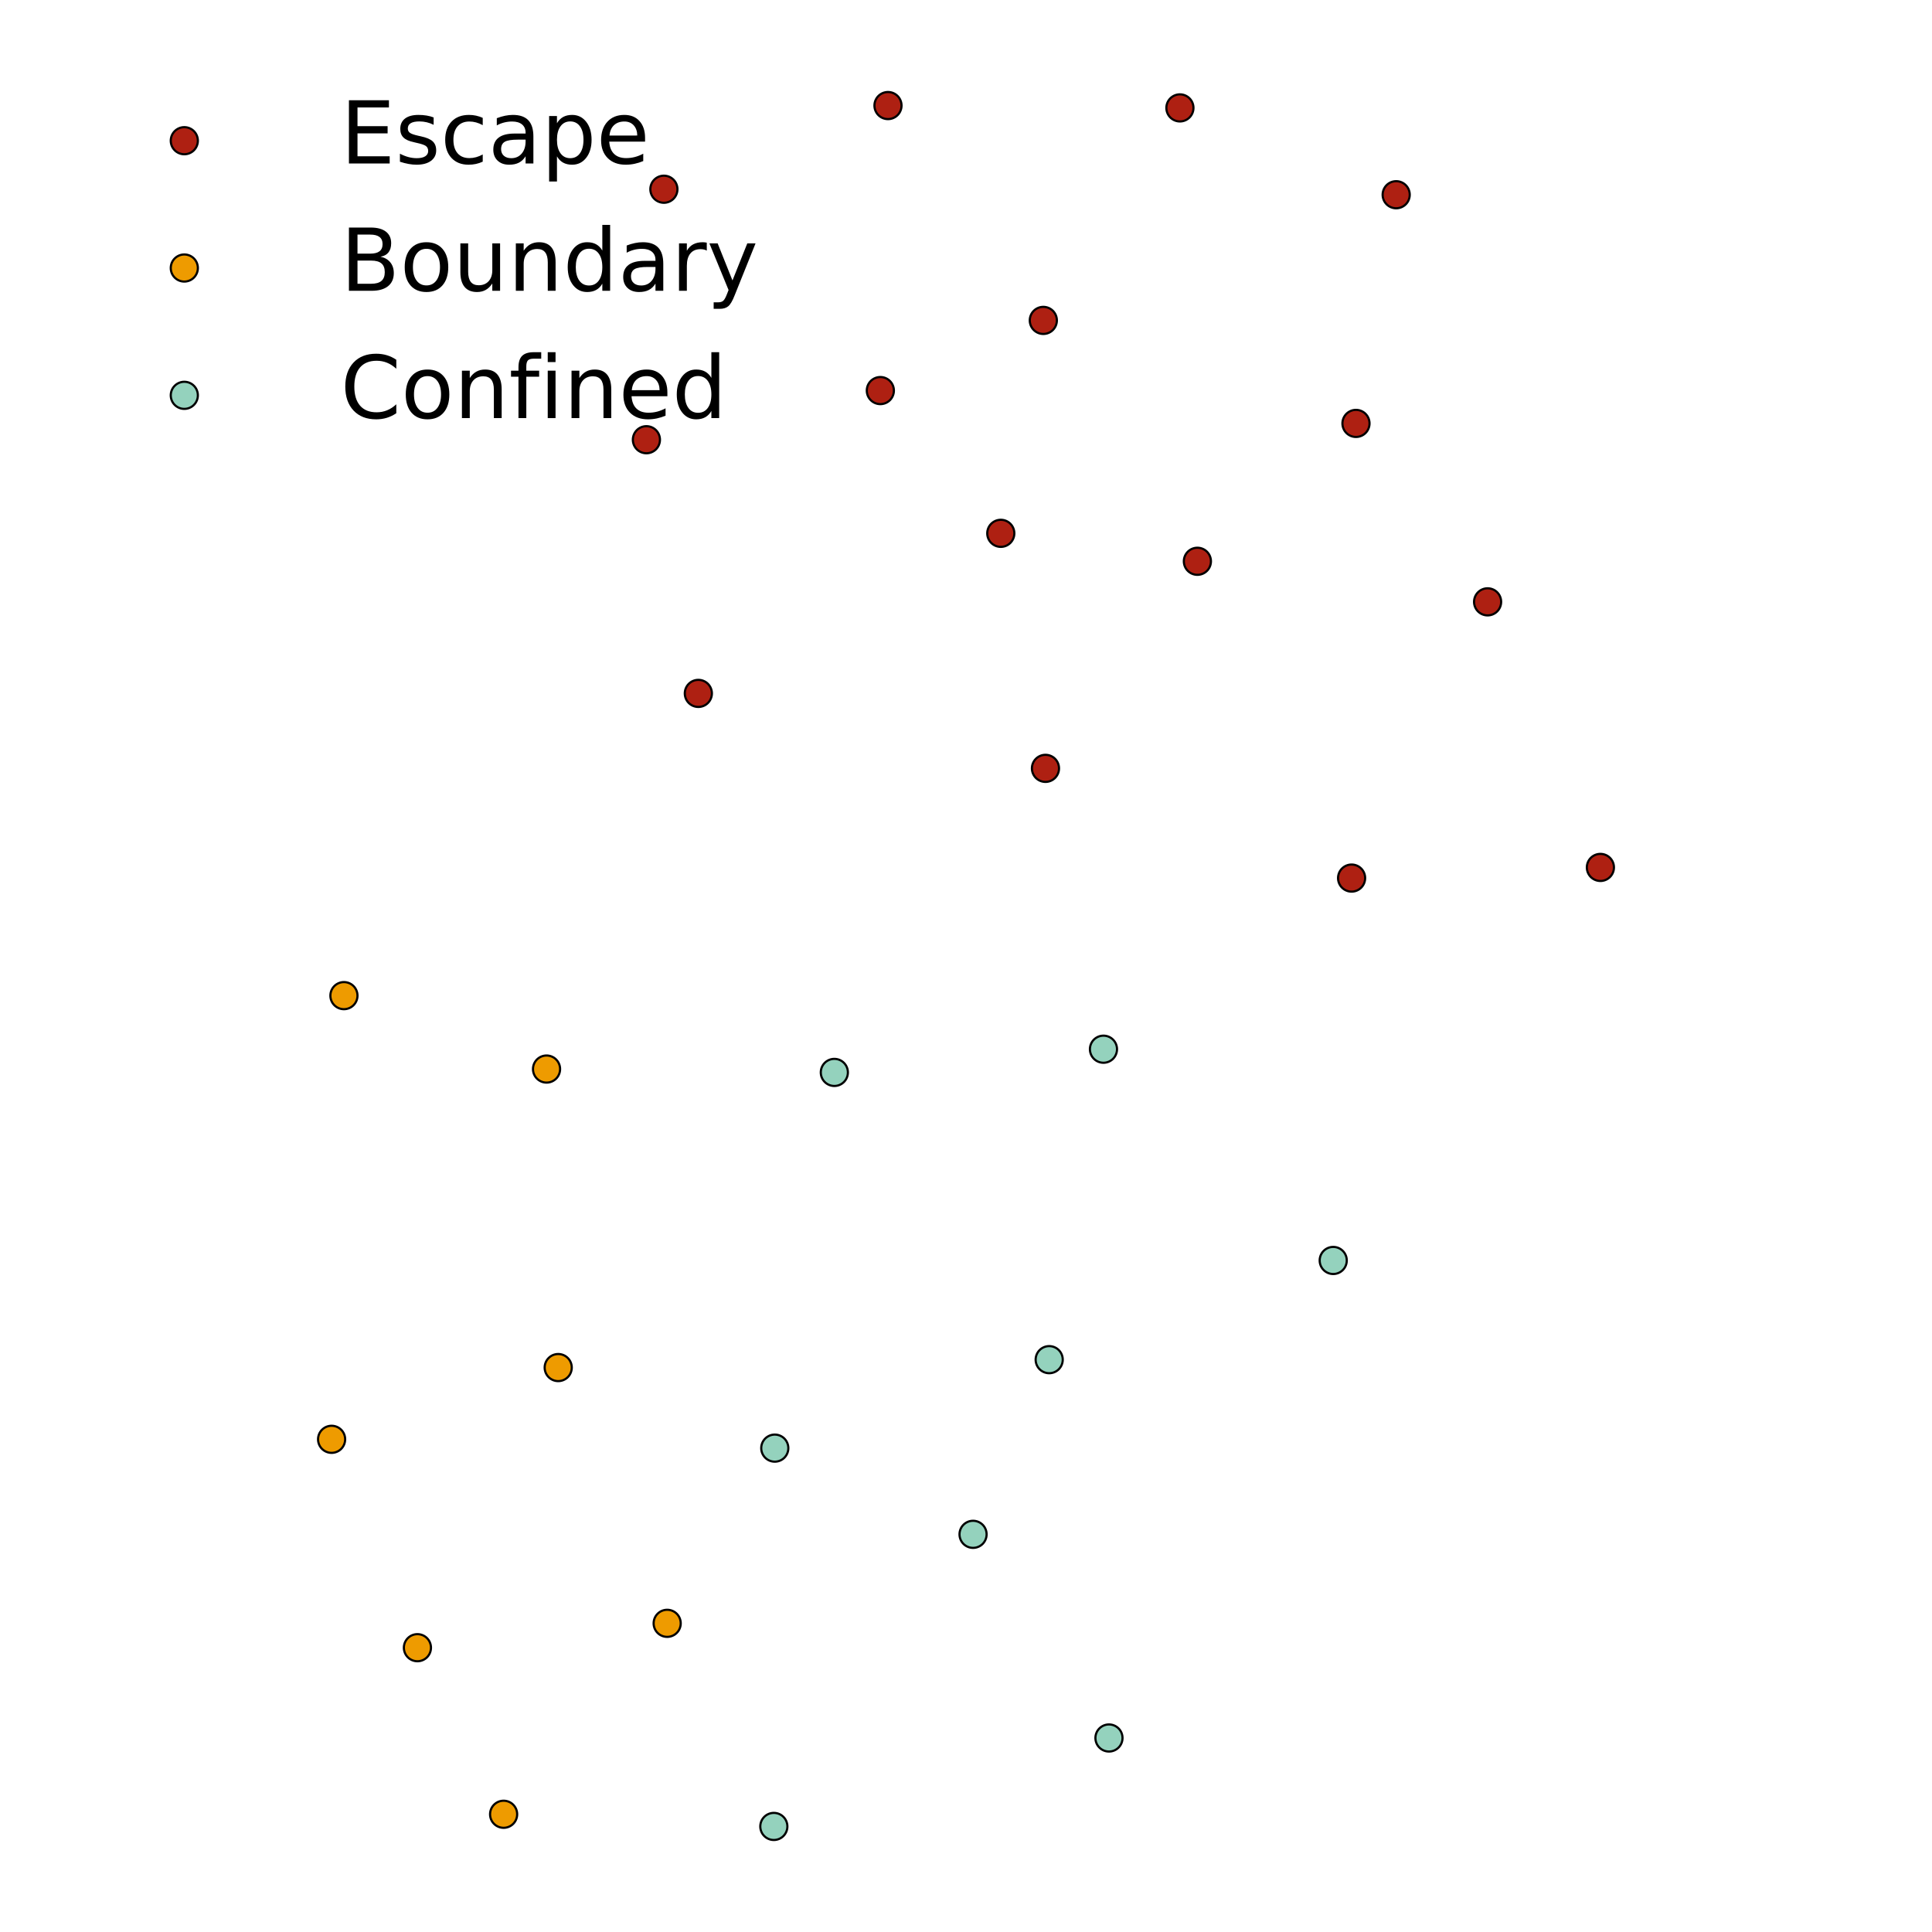
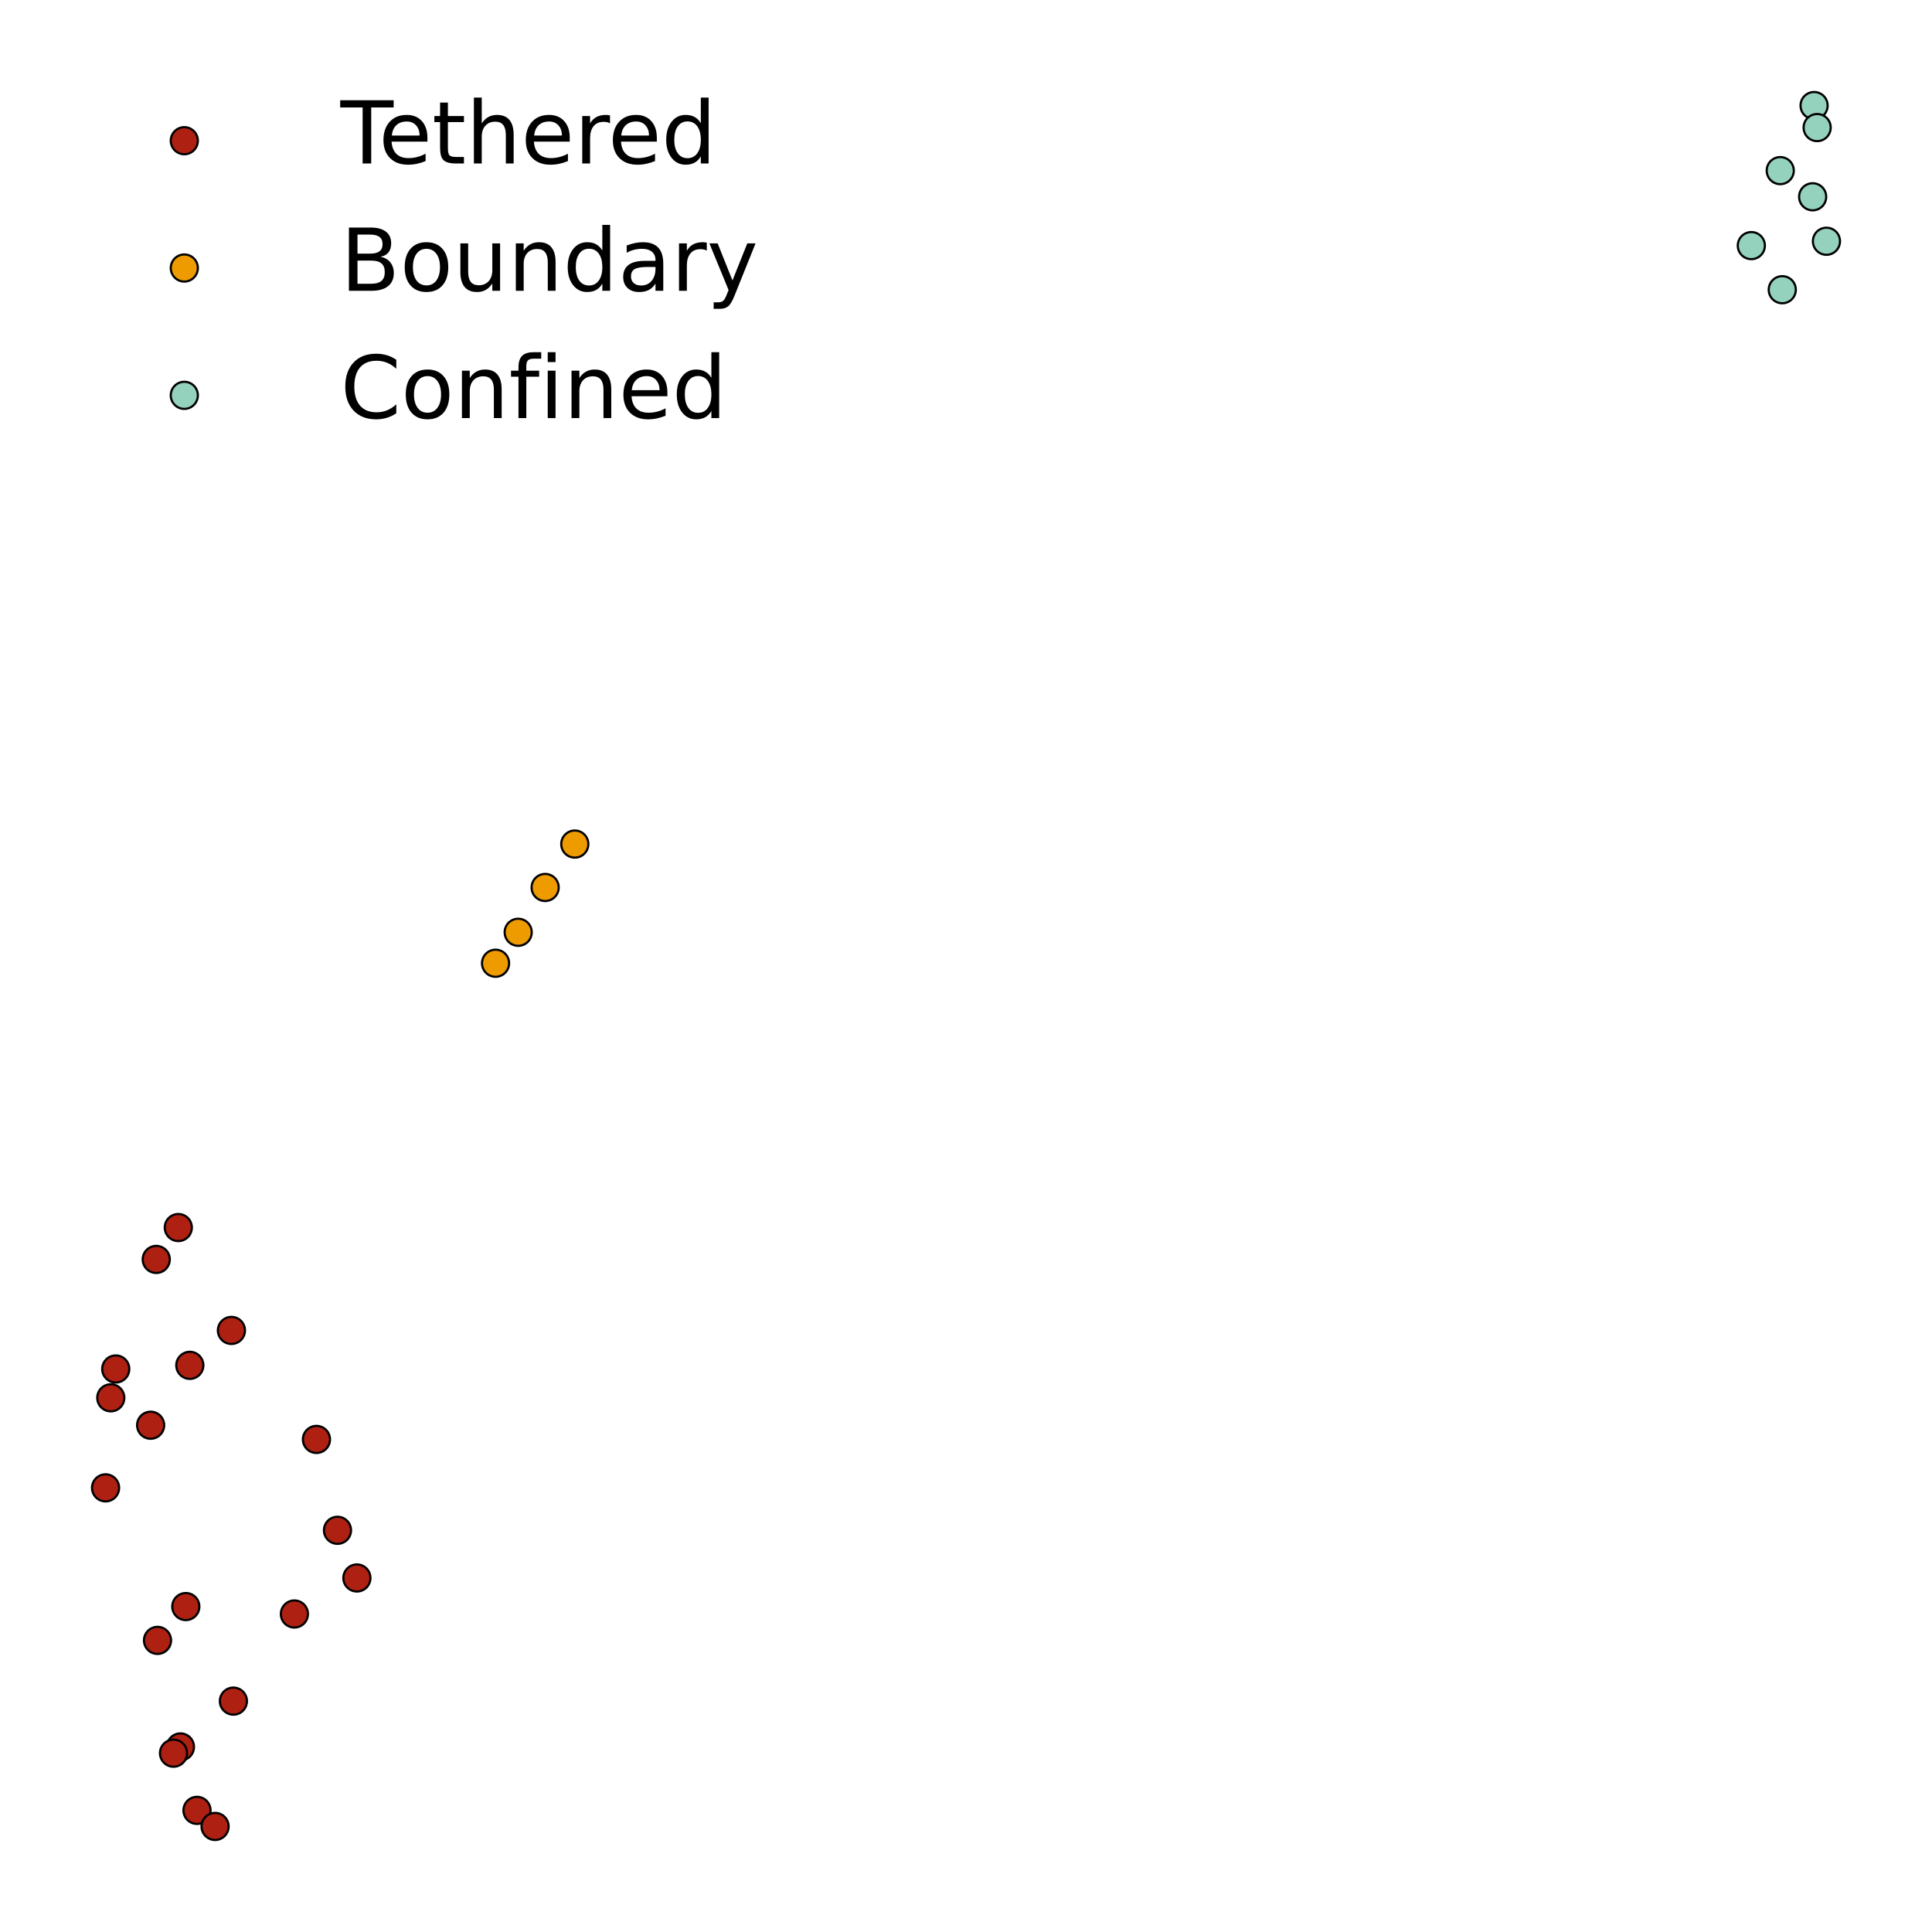
<svg xmlns="http://www.w3.org/2000/svg" xmlns:xlink="http://www.w3.org/1999/xlink" width="712.8pt" height="712.8pt" viewBox="0 0 712.8 712.8" version="1.1">
  <defs>
    <style type="text/css">*{stroke-linejoin: round; stroke-linecap: butt}</style>
  </defs>
  <g id="figure_1">
    <g id="patch_1">
      <path d="M 0 712.8  L 712.8 712.8  L 712.8 0  L 0 0  L 0 712.8  z " style="fill: none" />
    </g>
    <g id="axes_1">
      <g id="patch_2">
        <path d="M 7.2 705.6  L 705.6 705.6  L 705.6 7.2  L 7.2 7.2  L 7.2 705.6  z " style="fill: none" />
      </g>
      <g id="PathCollection_1">
        <defs>
-           <path id="mb2c8778dff" d="M 0 5  C 1.326 5 2.598 4.473 3.536 3.536  C 4.473 2.598 5 1.326 5 0  C 5 -1.326 4.473 -2.598 3.536 -3.536  C 2.598 -4.473 1.326 -5 0 -5  C -1.326 -5 -2.598 -4.473 -3.536 -3.536  C -4.473 -2.598 -5 -1.326 -5 0  C -5 1.326 -4.473 2.598 -3.536 3.536  C -2.598 4.473 -1.326 5 0 5  z " style="stroke: #000000; stroke-width: 0.8" />
+           <path id="m084c11ae65" d="M 0 5  C 1.326 5 2.598 4.473 3.536 3.536  C 4.473 2.598 5 1.326 5 0  C 5 -1.326 4.473 -2.598 3.536 -3.536  C 2.598 -4.473 1.326 -5 0 -5  C -1.326 -5 -2.598 -4.473 -3.536 -3.536  C -4.473 -2.598 -5 -1.326 -5 0  C -5 1.326 -4.473 2.598 -3.536 3.536  C -2.598 4.473 -1.326 5 0 5  z " style="stroke: #000000; stroke-width: 0.8" />
        </defs>
-         <g clip-path="url(#p307edfef24)">
-           <use xlink:href="#mb2c8778dff" x="238.489" y="162.234" style="fill: #ae2012; stroke: #000000; stroke-width: 0.8" />
-           <use xlink:href="#mb2c8778dff" x="369.236" y="196.768" style="fill: #ae2012; stroke: #000000; stroke-width: 0.8" />
-           <use xlink:href="#mb2c8778dff" x="548.842" y="222.047" style="fill: #ae2012; stroke: #000000; stroke-width: 0.8" />
-           <use xlink:href="#mb2c8778dff" x="324.797" y="144.102" style="fill: #ae2012; stroke: #000000; stroke-width: 0.8" />
-           <use xlink:href="#mb2c8778dff" x="385.719" y="283.481" style="fill: #ae2012; stroke: #000000; stroke-width: 0.8" />
-           <use xlink:href="#mb2c8778dff" x="244.94" y="69.815" style="fill: #ae2012; stroke: #000000; stroke-width: 0.8" />
-           <use xlink:href="#mb2c8778dff" x="257.65" y="255.827" style="fill: #ae2012; stroke: #000000; stroke-width: 0.8" />
-           <use xlink:href="#mb2c8778dff" x="441.771" y="207.082" style="fill: #ae2012; stroke: #000000; stroke-width: 0.8" />
-           <use xlink:href="#mb2c8778dff" x="327.618" y="38.945" style="fill: #ae2012; stroke: #000000; stroke-width: 0.8" />
-           <use xlink:href="#mb2c8778dff" x="435.323" y="39.809" style="fill: #ae2012; stroke: #000000; stroke-width: 0.8" />
-           <use xlink:href="#mb2c8778dff" x="384.928" y="118.213" style="fill: #ae2012; stroke: #000000; stroke-width: 0.8" />
-           <use xlink:href="#mb2c8778dff" x="590.457" y="320.033" style="fill: #ae2012; stroke: #000000; stroke-width: 0.8" />
-           <use xlink:href="#mb2c8778dff" x="515.114" y="71.845" style="fill: #ae2012; stroke: #000000; stroke-width: 0.8" />
-           <use xlink:href="#mb2c8778dff" x="498.663" y="323.963" style="fill: #ae2012; stroke: #000000; stroke-width: 0.8" />
-           <use xlink:href="#mb2c8778dff" x="500.279" y="156.218" style="fill: #ae2012; stroke: #000000; stroke-width: 0.8" />
+         <g clip-path="url(#p5e0ad06fde)">
+           <use xlink:href="#m084c11ae65" x="58.113" y="605.211" style="fill: #ae2012; stroke: #000000; stroke-width: 0.8" />
+           <use xlink:href="#m084c11ae65" x="85.384" y="490.854" style="fill: #ae2012; stroke: #000000; stroke-width: 0.8" />
+           <use xlink:href="#m084c11ae65" x="40.873" y="515.713" style="fill: #ae2012; stroke: #000000; stroke-width: 0.8" />
+           <use xlink:href="#m084c11ae65" x="131.674" y="582.184" style="fill: #ae2012; stroke: #000000; stroke-width: 0.8" />
+           <use xlink:href="#m084c11ae65" x="66.57" y="644.525" style="fill: #ae2012; stroke: #000000; stroke-width: 0.8" />
+           <use xlink:href="#m084c11ae65" x="72.68" y="667.924" style="fill: #ae2012; stroke: #000000; stroke-width: 0.8" />
+           <use xlink:href="#m084c11ae65" x="70.033" y="503.733" style="fill: #ae2012; stroke: #000000; stroke-width: 0.8" />
+           <use xlink:href="#m084c11ae65" x="108.614" y="595.474" style="fill: #ae2012; stroke: #000000; stroke-width: 0.8" />
+           <use xlink:href="#m084c11ae65" x="65.787" y="452.897" style="fill: #ae2012; stroke: #000000; stroke-width: 0.8" />
+           <use xlink:href="#m084c11ae65" x="38.945" y="548.937" style="fill: #ae2012; stroke: #000000; stroke-width: 0.8" />
+           <use xlink:href="#m084c11ae65" x="79.355" y="673.855" style="fill: #ae2012; stroke: #000000; stroke-width: 0.8" />
+           <use xlink:href="#m084c11ae65" x="55.576" y="525.826" style="fill: #ae2012; stroke: #000000; stroke-width: 0.8" />
+           <use xlink:href="#m084c11ae65" x="86.109" y="627.619" style="fill: #ae2012; stroke: #000000; stroke-width: 0.8" />
+           <use xlink:href="#m084c11ae65" x="64.02" y="646.824" style="fill: #ae2012; stroke: #000000; stroke-width: 0.8" />
+           <use xlink:href="#m084c11ae65" x="116.756" y="531.069" style="fill: #ae2012; stroke: #000000; stroke-width: 0.8" />
+           <use xlink:href="#m084c11ae65" x="68.553" y="592.733" style="fill: #ae2012; stroke: #000000; stroke-width: 0.8" />
+           <use xlink:href="#m084c11ae65" x="57.649" y="464.657" style="fill: #ae2012; stroke: #000000; stroke-width: 0.8" />
+           <use xlink:href="#m084c11ae65" x="42.704" y="505.08" style="fill: #ae2012; stroke: #000000; stroke-width: 0.8" />
+           <use xlink:href="#m084c11ae65" x="124.514" y="564.593" style="fill: #ae2012; stroke: #000000; stroke-width: 0.8" />
        </g>
      </g>
      <g id="PathCollection_2">
        <defs>
-           <path id="mb2e8ca6cf3" d="M 0 5  C 1.326 5 2.598 4.473 3.536 3.536  C 4.473 2.598 5 1.326 5 0  C 5 -1.326 4.473 -2.598 3.536 -3.536  C 2.598 -4.473 1.326 -5 0 -5  C -1.326 -5 -2.598 -4.473 -3.536 -3.536  C -4.473 -2.598 -5 -1.326 -5 0  C -5 1.326 -4.473 2.598 -3.536 3.536  C -2.598 4.473 -1.326 5 0 5  z " style="stroke: #000000; stroke-width: 0.8" />
+           <path id="m4d4f6d9c4d" d="M 0 5  C 1.326 5 2.598 4.473 3.536 3.536  C 4.473 2.598 5 1.326 5 0  C 5 -1.326 4.473 -2.598 3.536 -3.536  C 2.598 -4.473 1.326 -5 0 -5  C -1.326 -5 -2.598 -4.473 -3.536 -3.536  C -4.473 -2.598 -5 -1.326 -5 0  C -5 1.326 -4.473 2.598 -3.536 3.536  C -2.598 4.473 -1.326 5 0 5  z " style="stroke: #000000; stroke-width: 0.8" />
        </defs>
-         <g clip-path="url(#p307edfef24)">
-           <use xlink:href="#mb2e8ca6cf3" x="205.951" y="504.556" style="fill: #ee9b00; stroke: #000000; stroke-width: 0.8" />
-           <use xlink:href="#mb2e8ca6cf3" x="201.643" y="394.423" style="fill: #ee9b00; stroke: #000000; stroke-width: 0.8" />
-           <use xlink:href="#mb2e8ca6cf3" x="246.152" y="598.917" style="fill: #ee9b00; stroke: #000000; stroke-width: 0.8" />
-           <use xlink:href="#mb2e8ca6cf3" x="154.006" y="607.91" style="fill: #ee9b00; stroke: #000000; stroke-width: 0.8" />
-           <use xlink:href="#mb2e8ca6cf3" x="122.343" y="531.025" style="fill: #ee9b00; stroke: #000000; stroke-width: 0.8" />
-           <use xlink:href="#mb2e8ca6cf3" x="185.807" y="669.363" style="fill: #ee9b00; stroke: #000000; stroke-width: 0.8" />
-           <use xlink:href="#mb2e8ca6cf3" x="126.892" y="367.335" style="fill: #ee9b00; stroke: #000000; stroke-width: 0.8" />
+         <g clip-path="url(#p5e0ad06fde)">
+           <use xlink:href="#m4d4f6d9c4d" x="201.131" y="327.432" style="fill: #ee9b00; stroke: #000000; stroke-width: 0.8" />
+           <use xlink:href="#m4d4f6d9c4d" x="191.185" y="343.959" style="fill: #ee9b00; stroke: #000000; stroke-width: 0.8" />
+           <use xlink:href="#m4d4f6d9c4d" x="212.068" y="311.413" style="fill: #ee9b00; stroke: #000000; stroke-width: 0.8" />
+           <use xlink:href="#m4d4f6d9c4d" x="182.827" y="355.379" style="fill: #ee9b00; stroke: #000000; stroke-width: 0.8" />
        </g>
      </g>
      <g id="PathCollection_3">
        <defs>
-           <path id="m3ee50b33f9" d="M 0 5  C 1.326 5 2.598 4.473 3.536 3.536  C 4.473 2.598 5 1.326 5 0  C 5 -1.326 4.473 -2.598 3.536 -3.536  C 2.598 -4.473 1.326 -5 0 -5  C -1.326 -5 -2.598 -4.473 -3.536 -3.536  C -4.473 -2.598 -5 -1.326 -5 0  C -5 1.326 -4.473 2.598 -3.536 3.536  C -2.598 4.473 -1.326 5 0 5  z " style="stroke: #000000; stroke-width: 0.8" />
+           <path id="m4602fb5f75" d="M 0 5  C 1.326 5 2.598 4.473 3.536 3.536  C 4.473 2.598 5 1.326 5 0  C 5 -1.326 4.473 -2.598 3.536 -3.536  C 2.598 -4.473 1.326 -5 0 -5  C -1.326 -5 -2.598 -4.473 -3.536 -3.536  C -4.473 -2.598 -5 -1.326 -5 0  C -5 1.326 -4.473 2.598 -3.536 3.536  C -2.598 4.473 -1.326 5 0 5  z " style="stroke: #000000; stroke-width: 0.8" />
        </defs>
-         <g clip-path="url(#p307edfef24)">
-           <use xlink:href="#m3ee50b33f9" x="387.095" y="501.64" style="fill: #94d2bd; stroke: #000000; stroke-width: 0.8" />
-           <use xlink:href="#m3ee50b33f9" x="285.853" y="534.28" style="fill: #94d2bd; stroke: #000000; stroke-width: 0.8" />
-           <use xlink:href="#m3ee50b33f9" x="407.118" y="387.1" style="fill: #94d2bd; stroke: #000000; stroke-width: 0.8" />
-           <use xlink:href="#m3ee50b33f9" x="409.148" y="641.222" style="fill: #94d2bd; stroke: #000000; stroke-width: 0.8" />
-           <use xlink:href="#m3ee50b33f9" x="491.886" y="465.04" style="fill: #94d2bd; stroke: #000000; stroke-width: 0.8" />
-           <use xlink:href="#m3ee50b33f9" x="285.502" y="673.855" style="fill: #94d2bd; stroke: #000000; stroke-width: 0.8" />
-           <use xlink:href="#m3ee50b33f9" x="359.004" y="566.082" style="fill: #94d2bd; stroke: #000000; stroke-width: 0.8" />
-           <use xlink:href="#m3ee50b33f9" x="307.825" y="395.663" style="fill: #94d2bd; stroke: #000000; stroke-width: 0.8" />
+         <g clip-path="url(#p5e0ad06fde)">
+           <use xlink:href="#m4602fb5f75" x="668.767" y="72.606" style="fill: #94d2bd; stroke: #000000; stroke-width: 0.8" />
+           <use xlink:href="#m4602fb5f75" x="646.144" y="90.616" style="fill: #94d2bd; stroke: #000000; stroke-width: 0.8" />
+           <use xlink:href="#m4602fb5f75" x="669.298" y="38.945" style="fill: #94d2bd; stroke: #000000; stroke-width: 0.8" />
+           <use xlink:href="#m4602fb5f75" x="657.557" y="106.889" style="fill: #94d2bd; stroke: #000000; stroke-width: 0.8" />
+           <use xlink:href="#m4602fb5f75" x="656.813" y="62.95" style="fill: #94d2bd; stroke: #000000; stroke-width: 0.8" />
+           <use xlink:href="#m4602fb5f75" x="673.855" y="89.009" style="fill: #94d2bd; stroke: #000000; stroke-width: 0.8" />
+           <use xlink:href="#m4602fb5f75" x="670.429" y="47.071" style="fill: #94d2bd; stroke: #000000; stroke-width: 0.8" />
        </g>
      </g>
      <g id="matplotlib.axis_1" />
      <g id="matplotlib.axis_2" />
      <g id="legend_1">
        <g id="PathCollection_4">
          <g>
-             <use xlink:href="#mb2c8778dff" x="68" y="51.915" style="fill: #ae2012; stroke: #000000; stroke-width: 0.8" />
+             <use xlink:href="#m084c11ae65" x="68" y="51.915" style="fill: #ae2012; stroke: #000000; stroke-width: 0.8" />
          </g>
        </g>
        <g id="text_1">
          <g transform="translate(125.6 60.315) scale(0.32 -0.32)">
            <defs>
-               <path id="DejaVuSans-45" d="M 628 4666  L 3578 4666  L 3578 4134  L 1259 4134  L 1259 2753  L 3481 2753  L 3481 2222  L 1259 2222  L 1259 531  L 3634 531  L 3634 0  L 628 0  L 628 4666  z " transform="scale(0.015625)" />
-               <path id="DejaVuSans-73" d="M 2834 3397  L 2834 2853  Q 2591 2978 2328 3040  Q 2066 3103 1784 3103  Q 1356 3103 1142 2972  Q 928 2841 928 2578  Q 928 2378 1081 2264  Q 1234 2150 1697 2047  L 1894 2003  Q 2506 1872 2764 1633  Q 3022 1394 3022 966  Q 3022 478 2636 193  Q 2250 -91 1575 -91  Q 1294 -91 989 -36  Q 684 19 347 128  L 347 722  Q 666 556 975 473  Q 1284 391 1588 391  Q 1994 391 2212 530  Q 2431 669 2431 922  Q 2431 1156 2273 1281  Q 2116 1406 1581 1522  L 1381 1569  Q 847 1681 609 1914  Q 372 2147 372 2553  Q 372 3047 722 3315  Q 1072 3584 1716 3584  Q 2034 3584 2315 3537  Q 2597 3491 2834 3397  z " transform="scale(0.015625)" />
-               <path id="DejaVuSans-63" d="M 3122 3366  L 3122 2828  Q 2878 2963 2633 3030  Q 2388 3097 2138 3097  Q 1578 3097 1268 2742  Q 959 2388 959 1747  Q 959 1106 1268 751  Q 1578 397 2138 397  Q 2388 397 2633 464  Q 2878 531 3122 666  L 3122 134  Q 2881 22 2623 -34  Q 2366 -91 2075 -91  Q 1284 -91 818 406  Q 353 903 353 1747  Q 353 2603 823 3093  Q 1294 3584 2113 3584  Q 2378 3584 2631 3529  Q 2884 3475 3122 3366  z " transform="scale(0.015625)" />
-               <path id="DejaVuSans-61" d="M 2194 1759  Q 1497 1759 1228 1600  Q 959 1441 959 1056  Q 959 750 1161 570  Q 1363 391 1709 391  Q 2188 391 2477 730  Q 2766 1069 2766 1631  L 2766 1759  L 2194 1759  z M 3341 1997  L 3341 0  L 2766 0  L 2766 531  Q 2569 213 2275 61  Q 1981 -91 1556 -91  Q 1019 -91 701 211  Q 384 513 384 1019  Q 384 1609 779 1909  Q 1175 2209 1959 2209  L 2766 2209  L 2766 2266  Q 2766 2663 2505 2880  Q 2244 3097 1772 3097  Q 1472 3097 1187 3025  Q 903 2953 641 2809  L 641 3341  Q 956 3463 1253 3523  Q 1550 3584 1831 3584  Q 2591 3584 2966 3190  Q 3341 2797 3341 1997  z " transform="scale(0.015625)" />
-               <path id="DejaVuSans-70" d="M 1159 525  L 1159 -1331  L 581 -1331  L 581 3500  L 1159 3500  L 1159 2969  Q 1341 3281 1617 3432  Q 1894 3584 2278 3584  Q 2916 3584 3314 3078  Q 3713 2572 3713 1747  Q 3713 922 3314 415  Q 2916 -91 2278 -91  Q 1894 -91 1617 61  Q 1341 213 1159 525  z M 3116 1747  Q 3116 2381 2855 2742  Q 2594 3103 2138 3103  Q 1681 3103 1420 2742  Q 1159 2381 1159 1747  Q 1159 1113 1420 752  Q 1681 391 2138 391  Q 2594 391 2855 752  Q 3116 1113 3116 1747  z " transform="scale(0.015625)" />
+               <path id="DejaVuSans-54" d="M -19 4666  L 3928 4666  L 3928 4134  L 2272 4134  L 2272 0  L 1638 0  L 1638 4134  L -19 4134  L -19 4666  z " transform="scale(0.015625)" />
              <path id="DejaVuSans-65" d="M 3597 1894  L 3597 1613  L 953 1613  Q 991 1019 1311 708  Q 1631 397 2203 397  Q 2534 397 2845 478  Q 3156 559 3463 722  L 3463 178  Q 3153 47 2828 -22  Q 2503 -91 2169 -91  Q 1331 -91 842 396  Q 353 884 353 1716  Q 353 2575 817 3079  Q 1281 3584 2069 3584  Q 2775 3584 3186 3129  Q 3597 2675 3597 1894  z M 3022 2063  Q 3016 2534 2758 2815  Q 2500 3097 2075 3097  Q 1594 3097 1305 2825  Q 1016 2553 972 2059  L 3022 2063  z " transform="scale(0.015625)" />
+               <path id="DejaVuSans-74" d="M 1172 4494  L 1172 3500  L 2356 3500  L 2356 3053  L 1172 3053  L 1172 1153  Q 1172 725 1289 603  Q 1406 481 1766 481  L 2356 481  L 2356 0  L 1766 0  Q 1100 0 847 248  Q 594 497 594 1153  L 594 3053  L 172 3053  L 172 3500  L 594 3500  L 594 4494  L 1172 4494  z " transform="scale(0.015625)" />
+               <path id="DejaVuSans-68" d="M 3513 2113  L 3513 0  L 2938 0  L 2938 2094  Q 2938 2591 2744 2837  Q 2550 3084 2163 3084  Q 1697 3084 1428 2787  Q 1159 2491 1159 1978  L 1159 0  L 581 0  L 581 4863  L 1159 4863  L 1159 2956  Q 1366 3272 1645 3428  Q 1925 3584 2291 3584  Q 2894 3584 3203 3211  Q 3513 2838 3513 2113  z " transform="scale(0.015625)" />
+               <path id="DejaVuSans-72" d="M 2631 2963  Q 2534 3019 2420 3045  Q 2306 3072 2169 3072  Q 1681 3072 1420 2755  Q 1159 2438 1159 1844  L 1159 0  L 581 0  L 581 3500  L 1159 3500  L 1159 2956  Q 1341 3275 1631 3429  Q 1922 3584 2338 3584  Q 2397 3584 2469 3576  Q 2541 3569 2628 3553  L 2631 2963  z " transform="scale(0.015625)" />
+               <path id="DejaVuSans-64" d="M 2906 2969  L 2906 4863  L 3481 4863  L 3481 0  L 2906 0  L 2906 525  Q 2725 213 2448 61  Q 2172 -91 1784 -91  Q 1150 -91 751 415  Q 353 922 353 1747  Q 353 2572 751 3078  Q 1150 3584 1784 3584  Q 2172 3584 2448 3432  Q 2725 3281 2906 2969  z M 947 1747  Q 947 1113 1208 752  Q 1469 391 1925 391  Q 2381 391 2643 752  Q 2906 1113 2906 1747  Q 2906 2381 2643 2742  Q 2381 3103 1925 3103  Q 1469 3103 1208 2742  Q 947 2381 947 1747  z " transform="scale(0.015625)" />
            </defs>
-             <use xlink:href="#DejaVuSans-45" />
-             <use xlink:href="#DejaVuSans-73" transform="translate(63.18359 0)" />
-             <use xlink:href="#DejaVuSans-63" transform="translate(115.2832 0)" />
-             <use xlink:href="#DejaVuSans-61" transform="translate(170.2637 0)" />
-             <use xlink:href="#DejaVuSans-70" transform="translate(231.543 0)" />
-             <use xlink:href="#DejaVuSans-65" transform="translate(295.0195 0)" />
+             <use xlink:href="#DejaVuSans-54" />
+             <use xlink:href="#DejaVuSans-65" transform="translate(44.08398 0)" />
+             <use xlink:href="#DejaVuSans-74" transform="translate(105.6074 0)" />
+             <use xlink:href="#DejaVuSans-68" transform="translate(144.8164 0)" />
+             <use xlink:href="#DejaVuSans-65" transform="translate(208.1953 0)" />
+             <use xlink:href="#DejaVuSans-72" transform="translate(269.7188 0)" />
+             <use xlink:href="#DejaVuSans-65" transform="translate(308.582 0)" />
+             <use xlink:href="#DejaVuSans-64" transform="translate(370.1055 0)" />
          </g>
        </g>
        <g id="PathCollection_5">
          <g>
-             <use xlink:href="#mb2e8ca6cf3" x="68" y="98.885" style="fill: #ee9b00; stroke: #000000; stroke-width: 0.8" />
+             <use xlink:href="#m4d4f6d9c4d" x="68" y="98.885" style="fill: #ee9b00; stroke: #000000; stroke-width: 0.8" />
          </g>
        </g>
        <g id="text_2">
          <g transform="translate(125.6 107.285) scale(0.32 -0.32)">
            <defs>
              <path id="DejaVuSans-42" d="M 1259 2228  L 1259 519  L 2272 519  Q 2781 519 3026 730  Q 3272 941 3272 1375  Q 3272 1813 3026 2020  Q 2781 2228 2272 2228  L 1259 2228  z M 1259 4147  L 1259 2741  L 2194 2741  Q 2656 2741 2882 2914  Q 3109 3088 3109 3444  Q 3109 3797 2882 3972  Q 2656 4147 2194 4147  L 1259 4147  z M 628 4666  L 2241 4666  Q 2963 4666 3353 4366  Q 3744 4066 3744 3513  Q 3744 3084 3544 2831  Q 3344 2578 2956 2516  Q 3422 2416 3680 2098  Q 3938 1781 3938 1306  Q 3938 681 3513 340  Q 3088 0 2303 0  L 628 0  L 628 4666  z " transform="scale(0.015625)" />
              <path id="DejaVuSans-6f" d="M 1959 3097  Q 1497 3097 1228 2736  Q 959 2375 959 1747  Q 959 1119 1226 758  Q 1494 397 1959 397  Q 2419 397 2687 759  Q 2956 1122 2956 1747  Q 2956 2369 2687 2733  Q 2419 3097 1959 3097  z M 1959 3584  Q 2709 3584 3137 3096  Q 3566 2609 3566 1747  Q 3566 888 3137 398  Q 2709 -91 1959 -91  Q 1206 -91 779 398  Q 353 888 353 1747  Q 353 2609 779 3096  Q 1206 3584 1959 3584  z " transform="scale(0.015625)" />
              <path id="DejaVuSans-75" d="M 544 1381  L 544 3500  L 1119 3500  L 1119 1403  Q 1119 906 1312 657  Q 1506 409 1894 409  Q 2359 409 2629 706  Q 2900 1003 2900 1516  L 2900 3500  L 3475 3500  L 3475 0  L 2900 0  L 2900 538  Q 2691 219 2414 64  Q 2138 -91 1772 -91  Q 1169 -91 856 284  Q 544 659 544 1381  z M 1991 3584  L 1991 3584  z " transform="scale(0.015625)" />
              <path id="DejaVuSans-6e" d="M 3513 2113  L 3513 0  L 2938 0  L 2938 2094  Q 2938 2591 2744 2837  Q 2550 3084 2163 3084  Q 1697 3084 1428 2787  Q 1159 2491 1159 1978  L 1159 0  L 581 0  L 581 3500  L 1159 3500  L 1159 2956  Q 1366 3272 1645 3428  Q 1925 3584 2291 3584  Q 2894 3584 3203 3211  Q 3513 2838 3513 2113  z " transform="scale(0.015625)" />
-               <path id="DejaVuSans-64" d="M 2906 2969  L 2906 4863  L 3481 4863  L 3481 0  L 2906 0  L 2906 525  Q 2725 213 2448 61  Q 2172 -91 1784 -91  Q 1150 -91 751 415  Q 353 922 353 1747  Q 353 2572 751 3078  Q 1150 3584 1784 3584  Q 2172 3584 2448 3432  Q 2725 3281 2906 2969  z M 947 1747  Q 947 1113 1208 752  Q 1469 391 1925 391  Q 2381 391 2643 752  Q 2906 1113 2906 1747  Q 2906 2381 2643 2742  Q 2381 3103 1925 3103  Q 1469 3103 1208 2742  Q 947 2381 947 1747  z " transform="scale(0.015625)" />
-               <path id="DejaVuSans-72" d="M 2631 2963  Q 2534 3019 2420 3045  Q 2306 3072 2169 3072  Q 1681 3072 1420 2755  Q 1159 2438 1159 1844  L 1159 0  L 581 0  L 581 3500  L 1159 3500  L 1159 2956  Q 1341 3275 1631 3429  Q 1922 3584 2338 3584  Q 2397 3584 2469 3576  Q 2541 3569 2628 3553  L 2631 2963  z " transform="scale(0.015625)" />
+               <path id="DejaVuSans-61" d="M 2194 1759  Q 1497 1759 1228 1600  Q 959 1441 959 1056  Q 959 750 1161 570  Q 1363 391 1709 391  Q 2188 391 2477 730  Q 2766 1069 2766 1631  L 2766 1759  L 2194 1759  z M 3341 1997  L 3341 0  L 2766 0  L 2766 531  Q 2569 213 2275 61  Q 1981 -91 1556 -91  Q 1019 -91 701 211  Q 384 513 384 1019  Q 384 1609 779 1909  Q 1175 2209 1959 2209  L 2766 2209  L 2766 2266  Q 2766 2663 2505 2880  Q 2244 3097 1772 3097  Q 1472 3097 1187 3025  Q 903 2953 641 2809  L 641 3341  Q 956 3463 1253 3523  Q 1550 3584 1831 3584  Q 2591 3584 2966 3190  Q 3341 2797 3341 1997  z " transform="scale(0.015625)" />
              <path id="DejaVuSans-79" d="M 2059 -325  Q 1816 -950 1584 -1140  Q 1353 -1331 966 -1331  L 506 -1331  L 506 -850  L 844 -850  Q 1081 -850 1212 -737  Q 1344 -625 1503 -206  L 1606 56  L 191 3500  L 800 3500  L 1894 763  L 2988 3500  L 3597 3500  L 2059 -325  z " transform="scale(0.015625)" />
            </defs>
            <use xlink:href="#DejaVuSans-42" />
            <use xlink:href="#DejaVuSans-6f" transform="translate(68.60352 0)" />
            <use xlink:href="#DejaVuSans-75" transform="translate(129.7852 0)" />
            <use xlink:href="#DejaVuSans-6e" transform="translate(193.1641 0)" />
            <use xlink:href="#DejaVuSans-64" transform="translate(256.543 0)" />
            <use xlink:href="#DejaVuSans-61" transform="translate(320.0195 0)" />
            <use xlink:href="#DejaVuSans-72" transform="translate(381.2988 0)" />
            <use xlink:href="#DejaVuSans-79" transform="translate(422.4121 0)" />
          </g>
        </g>
        <g id="PathCollection_6">
          <g>
-             <use xlink:href="#m3ee50b33f9" x="68" y="145.855" style="fill: #94d2bd; stroke: #000000; stroke-width: 0.8" />
+             <use xlink:href="#m4602fb5f75" x="68" y="145.855" style="fill: #94d2bd; stroke: #000000; stroke-width: 0.8" />
          </g>
        </g>
        <g id="text_3">
          <g transform="translate(125.6 154.255) scale(0.32 -0.32)">
            <defs>
              <path id="DejaVuSans-43" d="M 4122 4306  L 4122 3641  Q 3803 3938 3442 4084  Q 3081 4231 2675 4231  Q 1875 4231 1450 3742  Q 1025 3253 1025 2328  Q 1025 1406 1450 917  Q 1875 428 2675 428  Q 3081 428 3442 575  Q 3803 722 4122 1019  L 4122 359  Q 3791 134 3420 21  Q 3050 -91 2638 -91  Q 1578 -91 968 557  Q 359 1206 359 2328  Q 359 3453 968 4101  Q 1578 4750 2638 4750  Q 3056 4750 3426 4639  Q 3797 4528 4122 4306  z " transform="scale(0.015625)" />
              <path id="DejaVuSans-66" d="M 2375 4863  L 2375 4384  L 1825 4384  Q 1516 4384 1395 4259  Q 1275 4134 1275 3809  L 1275 3500  L 2222 3500  L 2222 3053  L 1275 3053  L 1275 0  L 697 0  L 697 3053  L 147 3053  L 147 3500  L 697 3500  L 697 3744  Q 697 4328 969 4595  Q 1241 4863 1831 4863  L 2375 4863  z " transform="scale(0.015625)" />
              <path id="DejaVuSans-69" d="M 603 3500  L 1178 3500  L 1178 0  L 603 0  L 603 3500  z M 603 4863  L 1178 4863  L 1178 4134  L 603 4134  L 603 4863  z " transform="scale(0.015625)" />
            </defs>
            <use xlink:href="#DejaVuSans-43" />
            <use xlink:href="#DejaVuSans-6f" transform="translate(69.82422 0)" />
            <use xlink:href="#DejaVuSans-6e" transform="translate(131.0059 0)" />
            <use xlink:href="#DejaVuSans-66" transform="translate(194.3848 0)" />
            <use xlink:href="#DejaVuSans-69" transform="translate(229.5898 0)" />
            <use xlink:href="#DejaVuSans-6e" transform="translate(257.373 0)" />
            <use xlink:href="#DejaVuSans-65" transform="translate(320.752 0)" />
            <use xlink:href="#DejaVuSans-64" transform="translate(382.2754 0)" />
          </g>
        </g>
      </g>
    </g>
  </g>
  <defs>
-     <clipPath id="p307edfef24">
+     <clipPath id="p5e0ad06fde">
      <rect x="7.2" y="7.2" width="698.4" height="698.4" />
    </clipPath>
  </defs>
</svg>
